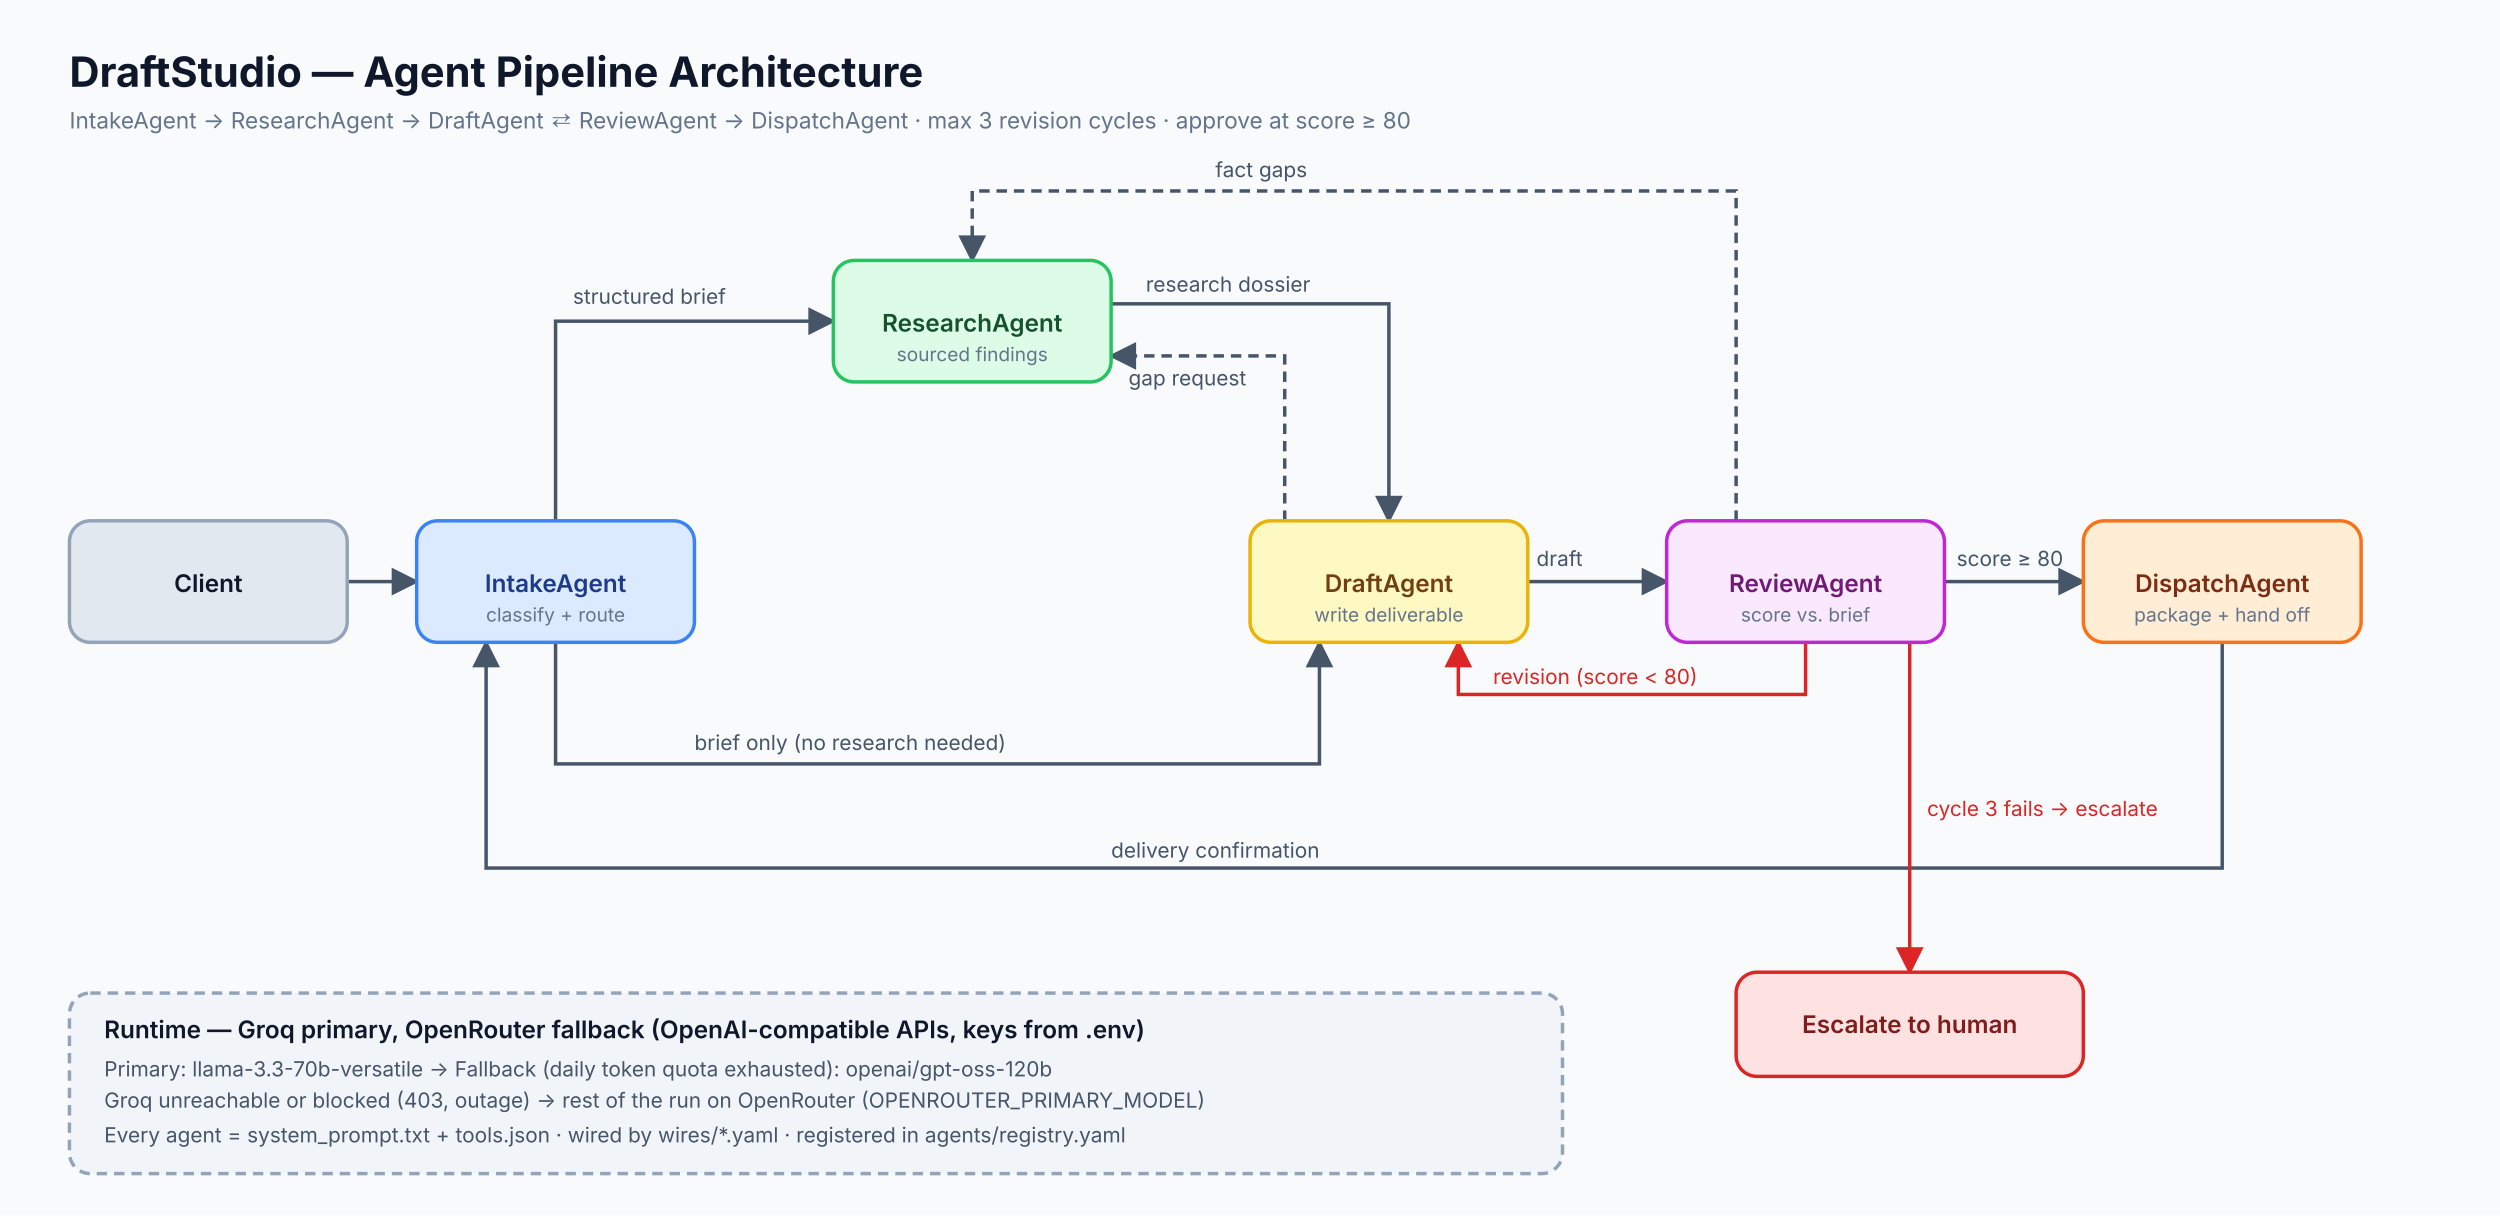
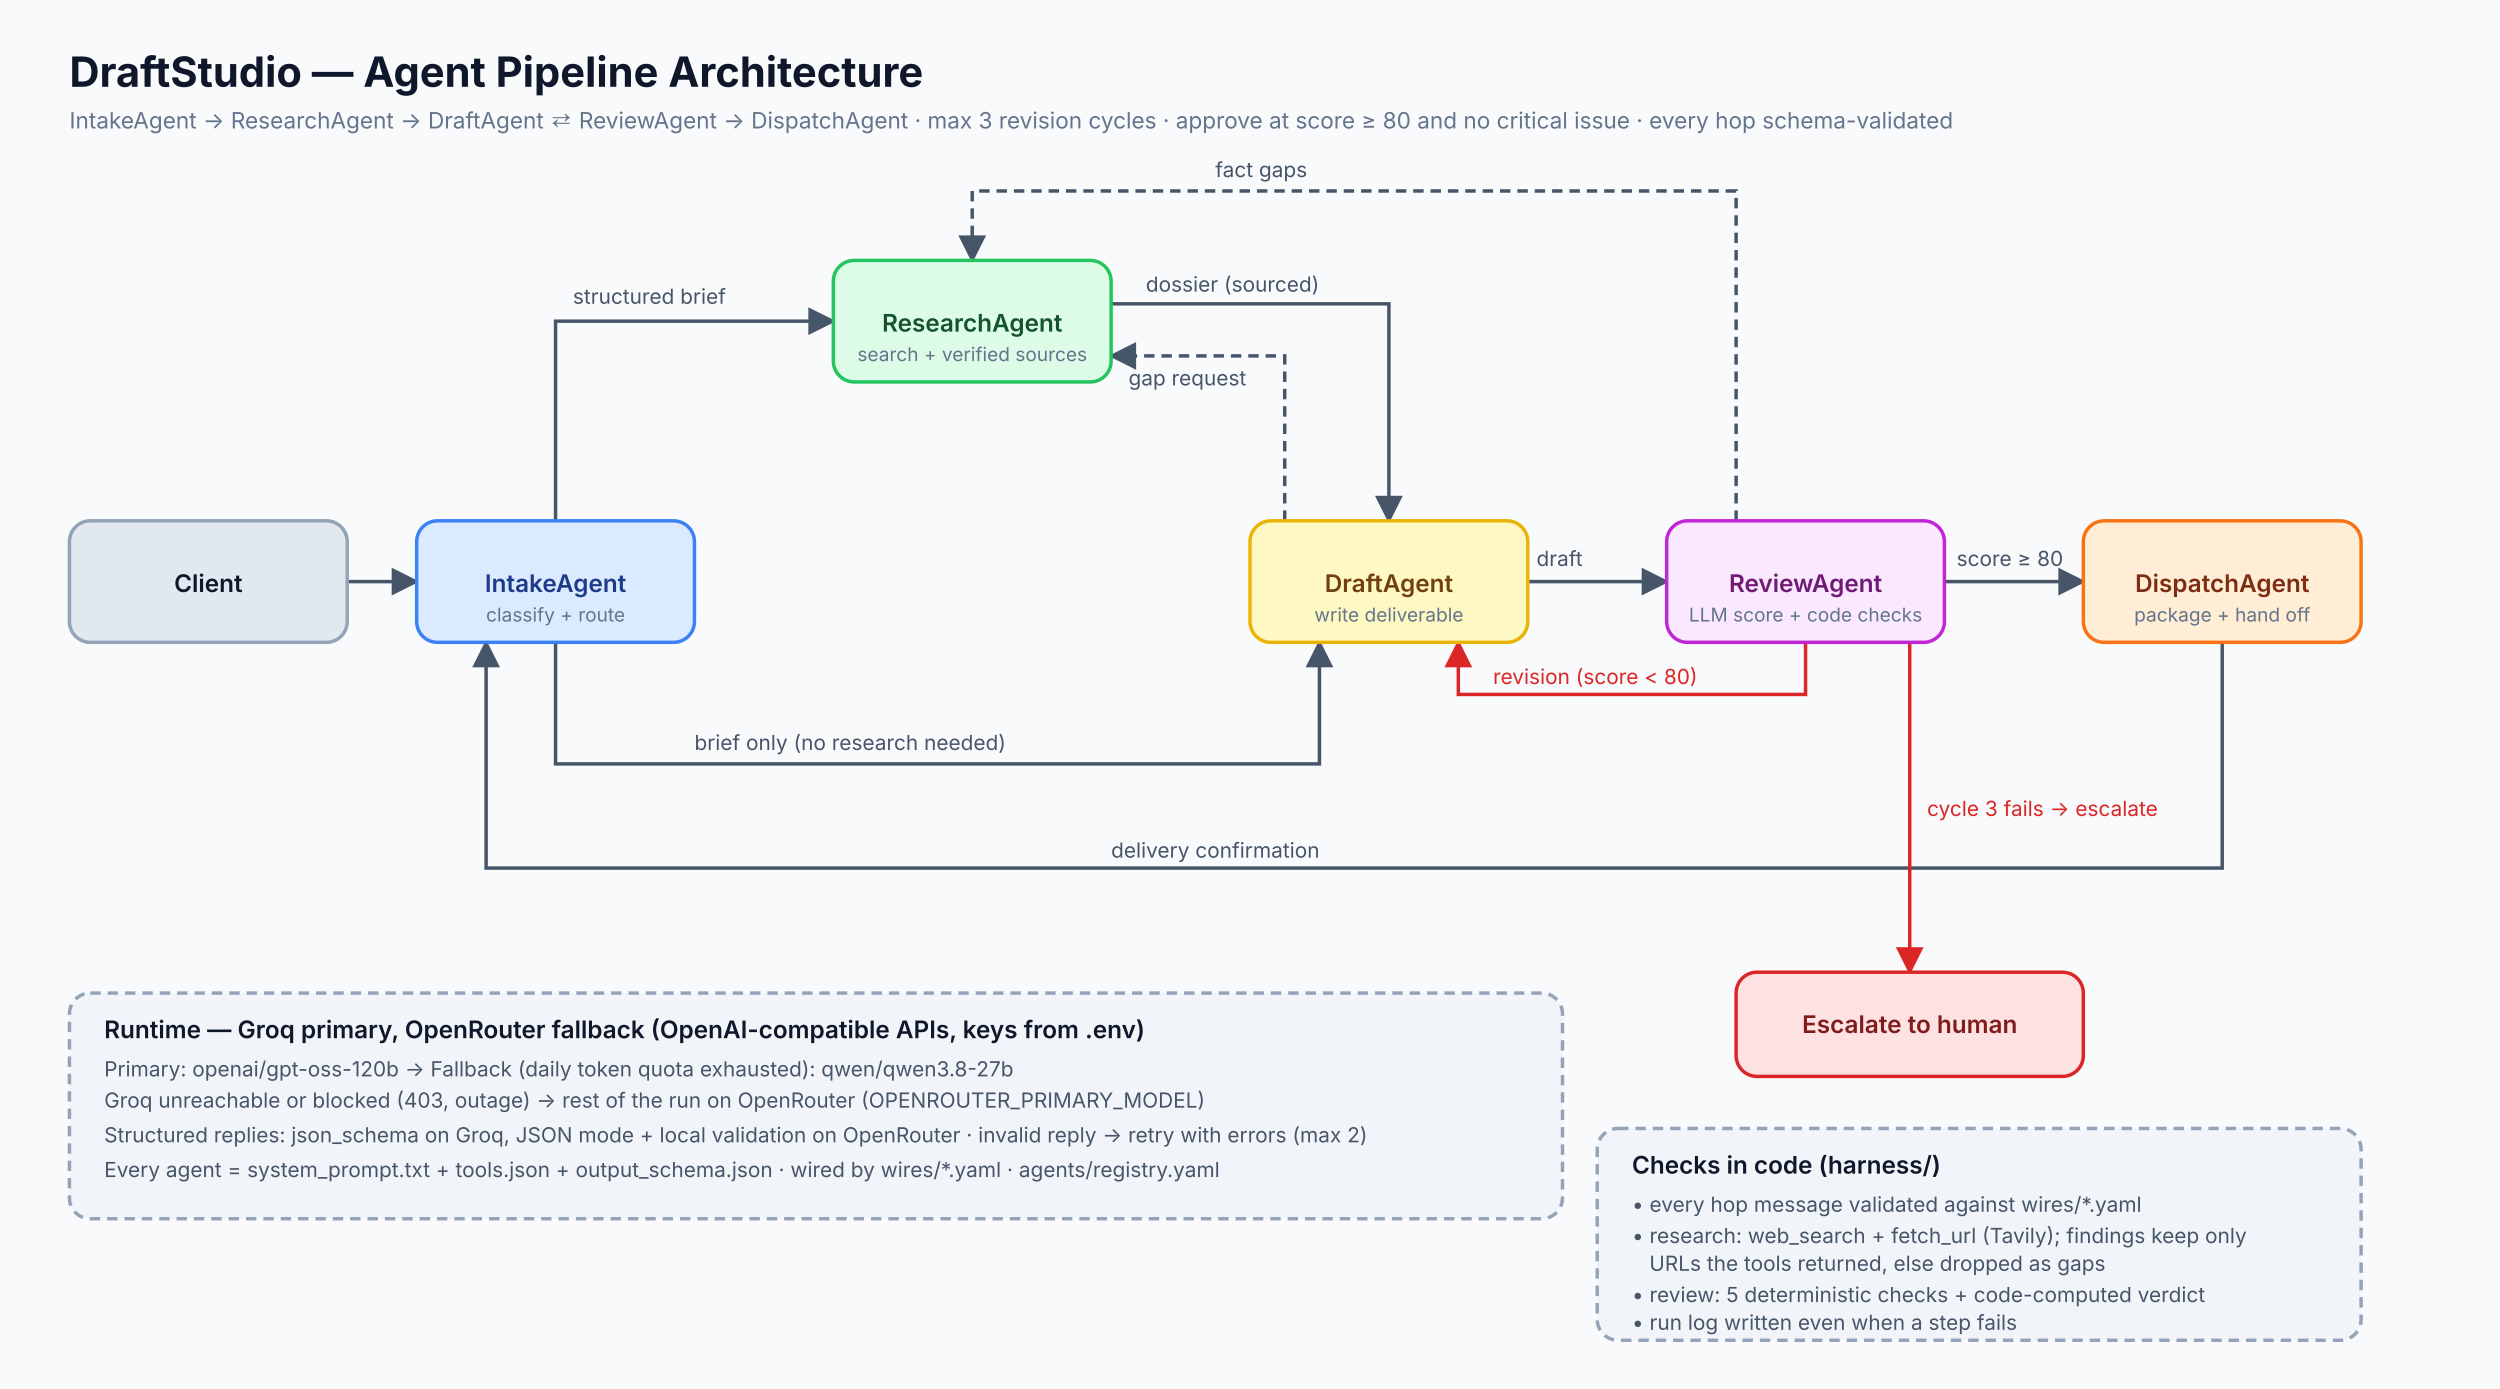
- <svg xmlns="http://www.w3.org/2000/svg" width="1440" height="700" viewBox="0 0 1440 700" font-family="Inter, Helvetica, Arial, sans-serif">
+ <svg xmlns="http://www.w3.org/2000/svg" width="1440" height="800" viewBox="0 0 1440 800" font-family="Inter, Helvetica, Arial, sans-serif">
  <defs>
    <marker id="a" viewBox="0 0 10 10" refX="9" refY="5" markerWidth="8" markerHeight="8" orient="auto-start-reverse">
      <path d="M0 0L10 5L0 10z" fill="#475569" />
    </marker>
    <marker id="r" viewBox="0 0 10 10" refX="9" refY="5" markerWidth="8" markerHeight="8" orient="auto-start-reverse">
      <path d="M0 0L10 5L0 10z" fill="#dc2626" />
    </marker>
  </defs>
-   <rect width="1440" height="700" fill="#f8fafc" />
+   <rect width="1440" height="800" fill="#f8fafc" />
  <text x="40" y="50" font-size="24" font-weight="700" fill="#0f172a">DraftStudio — Agent Pipeline Architecture</text>
-   <text x="40" y="74" font-size="13" fill="#64748b">IntakeAgent → ResearchAgent → DraftAgent ⇄ ReviewAgent → DispatchAgent · max 3 revision cycles · approve at score ≥ 80</text>
+   <text x="40" y="74" font-size="13" fill="#64748b">IntakeAgent → ResearchAgent → DraftAgent ⇄ ReviewAgent → DispatchAgent · max 3 revision cycles · approve at score ≥ 80 and no critical issue · every hop schema-validated</text>
  <g fill="none" stroke="#475569" stroke-width="2" marker-end="url(#a)">
    <path d="M200 335 H240" />
    <path d="M320 300 V185 H480" />
    <path d="M320 370 V440 H760 V370" />
    <path d="M640 175 H800 V300" />
    <path d="M740 300 V205 H640" stroke-dasharray="6 4" />
    <path d="M880 335 H960" />
    <path d="M1000 300 V110 H560 V150" stroke-dasharray="6 4" />
    <path d="M1120 335 H1200" />
    <path d="M1280 370 V500 H280 V370" />
  </g>
  <g fill="none" stroke="#dc2626" stroke-width="2" marker-end="url(#r)">
    <path d="M1040 370 V400 H840 V370" />
    <path d="M1100 370 V560" />
  </g>
  <g font-size="12" fill="#475569">
    <text x="252" y="325" text-anchor="start" />
    <text x="330" y="175">structured brief</text>
    <text x="400" y="432">brief only (no research needed)</text>
-     <text x="660" y="168">research dossier</text>
+     <text x="660" y="168">dossier (sourced)</text>
    <text x="650" y="222">gap request</text>
    <text x="885" y="326">draft</text>
    <text x="700" y="102">fact gaps</text>
    <text x="1127" y="326">score ≥ 80</text>
    <text x="640" y="494">delivery confirmation</text>
  </g>
  <g font-size="12" fill="#dc2626">
    <text x="860" y="394">revision (score &lt; 80)</text>
    <text x="1110" y="470">cycle 3 fails → escalate</text>
  </g>
  <g font-size="14" font-weight="600" text-anchor="middle">
    <rect x="40" y="300" width="160" height="70" rx="12" fill="#e2e8f0" stroke="#94a3b8" stroke-width="2" />
    <text x="120" y="341" fill="#0f172a">Client</text>
    <rect x="240" y="300" width="160" height="70" rx="12" fill="#dbeafe" stroke="#3b82f6" stroke-width="2" />
    <text x="320" y="341" fill="#1e3a8a">IntakeAgent</text>
    <rect x="480" y="150" width="160" height="70" rx="12" fill="#dcfce7" stroke="#22c55e" stroke-width="2" />
    <text x="560" y="191" fill="#14532d">ResearchAgent</text>
    <rect x="720" y="300" width="160" height="70" rx="12" fill="#fef9c3" stroke="#eab308" stroke-width="2" />
    <text x="800" y="341" fill="#713f12">DraftAgent</text>
    <rect x="960" y="300" width="160" height="70" rx="12" fill="#fae8ff" stroke="#c026d3" stroke-width="2" />
    <text x="1040" y="341" fill="#701a75">ReviewAgent</text>
    <rect x="1200" y="300" width="160" height="70" rx="12" fill="#ffedd5" stroke="#f97316" stroke-width="2" />
    <text x="1280" y="341" fill="#7c2d12">DispatchAgent</text>
    <rect x="1000" y="560" width="200" height="60" rx="12" fill="#fee2e2" stroke="#dc2626" stroke-width="2" />
    <text x="1100" y="595" fill="#7f1d1d">Escalate to human</text>
  </g>
  <g font-size="11" fill="#64748b" text-anchor="middle">
    <text x="320" y="358">classify + route</text>
-     <text x="560" y="208">sourced findings</text>
+     <text x="560" y="208">search + verified sources</text>
    <text x="800" y="358">write deliverable</text>
-     <text x="1040" y="358">score vs. brief</text>
+     <text x="1040" y="358">LLM score + code checks</text>
    <text x="1280" y="358">package + hand off</text>
  </g>
-   <rect x="40" y="572" width="860" height="104" rx="12" fill="#f1f5f9" stroke="#94a3b8" stroke-dasharray="6 4" stroke-width="2" />
+   <rect x="40" y="572" width="860" height="130" rx="12" fill="#f1f5f9" stroke="#94a3b8" stroke-dasharray="6 4" stroke-width="2" />
  <text x="60" y="598" font-size="14" font-weight="600" fill="#0f172a">Runtime — Groq primary, OpenRouter fallback (OpenAI-compatible APIs, keys from .env)</text>
-   <text x="60" y="620" font-size="12" fill="#475569">Primary: llama-3.3-70b-versatile   →   Fallback (daily token quota exhausted): openai/gpt-oss-120b</text>
+   <text x="60" y="620" font-size="12" fill="#475569">Primary: openai/gpt-oss-120b   →   Fallback (daily token quota exhausted): qwen/qwen3.8-27b</text>
  <text x="60" y="638" font-size="12" fill="#475569">Groq unreachable or blocked (403, outage)   →   rest of the run on OpenRouter (OPENROUTER_PRIMARY_MODEL)</text>
-   <text x="60" y="658" font-size="12" fill="#475569">Every agent = system_prompt.txt + tools.json · wired by wires/*.yaml · registered in agents/registry.yaml</text>
+   <text x="60" y="658" font-size="12" fill="#475569">Structured replies: json_schema on Groq, JSON mode + local validation on OpenRouter · invalid reply → retry with errors (max 2)</text>
+   <text x="60" y="678" font-size="12" fill="#475569">Every agent = system_prompt.txt + tools.json + output_schema.json · wired by wires/*.yaml · agents/registry.yaml</text>
+   <rect x="920" y="650" width="440" height="122" rx="12" fill="#f1f5f9" stroke="#94a3b8" stroke-dasharray="6 4" stroke-width="2" />
+   <text x="940" y="676" font-size="14" font-weight="600" fill="#0f172a">Checks in code (harness/)</text>
+   <text x="940" y="698" font-size="12" fill="#475569">• every hop message validated against wires/*.yaml</text>
+   <text x="940" y="716" font-size="12" fill="#475569">• research: web_search + fetch_url (Tavily); findings keep only</text>
+   <text x="950" y="732" font-size="12" fill="#475569">URLs the tools returned, else dropped as gaps</text>
+   <text x="940" y="750" font-size="12" fill="#475569">• review: 5 deterministic checks + code-computed verdict</text>
+   <text x="940" y="766" font-size="12" fill="#475569">• run log written even when a step fails</text>
</svg>
